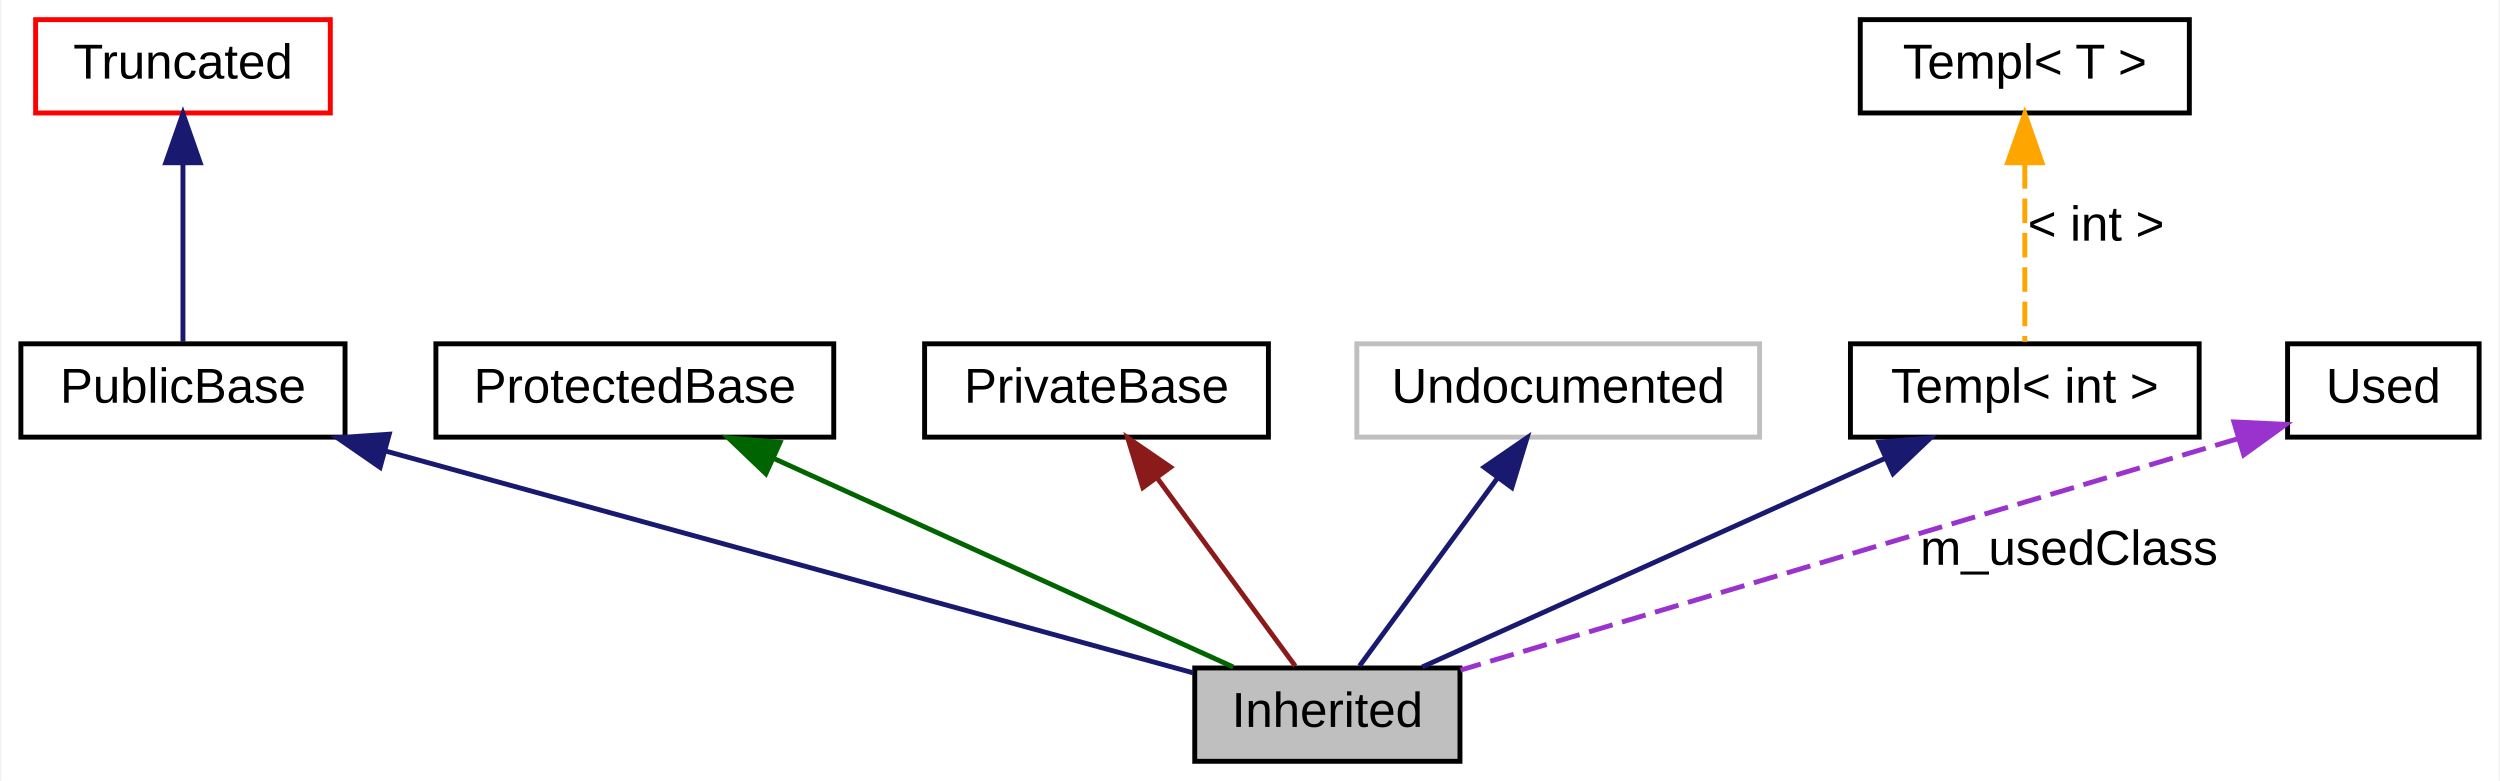
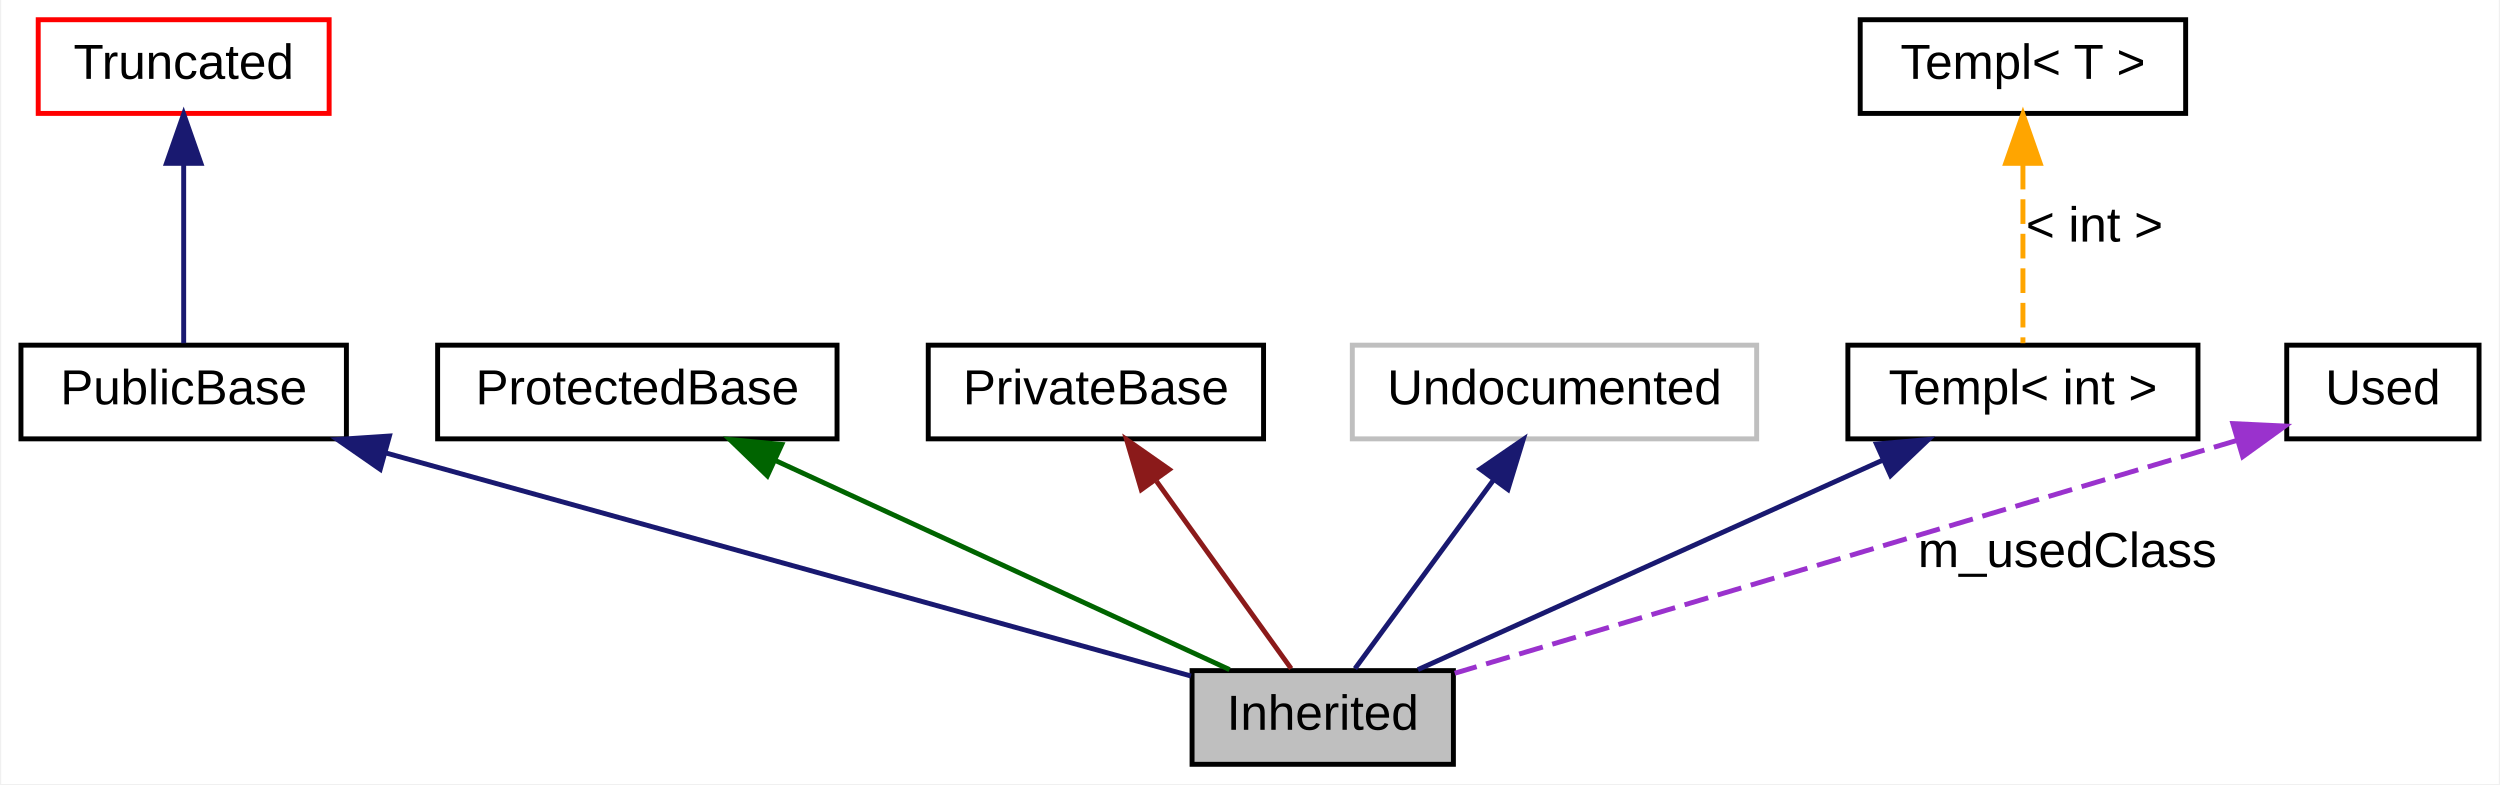
- <svg xmlns="http://www.w3.org/2000/svg" xmlns:xlink="http://www.w3.org/1999/xlink" width="509pt" height="159pt" viewBox="0.00 0.00 508.50 159.00">
+ <svg xmlns="http://www.w3.org/2000/svg" xmlns:xlink="http://www.w3.org/1999/xlink" width="507pt" height="159pt" viewBox="0.00 0.00 506.50 159.00">
  <g id="graph0" class="graph" transform="scale(1 1) rotate(0) translate(4 155)">
-     <polygon fill="white" stroke="none" points="-4,4 -4,-155 504.5,-155 504.5,4 -4,4" />
+     <polygon fill="white" stroke="none" points="-4,4 -4,-155 502.5,-155 502.5,4 -4,4" />
    <g id="node1" class="node">
-       <polygon fill="#bfbfbf" stroke="black" points="293,-19 239,-19 239,-0 293,-0 293,-19" />
-       <text text-anchor="middle" x="266" y="-7" font-family="Arial" font-size="10.00">Inherited</text>
+       <polygon fill="#bfbfbf" stroke="black" points="290.5,-19 237.5,-19 237.5,-0 290.5,-0 290.5,-19" />
+       <text text-anchor="middle" x="264" y="-7" font-family="Arial" font-size="10.00">Inherited</text>
    </g>
    <g id="node2" class="node">
      <g id="a_node2">
        <a xlink:href="$classPublicBase.html" xlink:title="PublicBase">
          <polygon fill="none" stroke="black" points="66,-85 0,-85 0,-66 66,-66 66,-85" />
          <text text-anchor="middle" x="33" y="-73" font-family="Arial" font-size="10.00">PublicBase</text>
        </a>
      </g>
    </g>
    <g id="edge1" class="edge">
-       <path fill="none" stroke="midnightblue" d="M74.07,-63.219C121.464,-50.201 198.076,-29.157 238.691,-18.001" />
-       <polygon fill="midnightblue" stroke="midnightblue" points="73.139,-59.845 64.423,-65.869 74.993,-66.595 73.139,-59.845" />
+       <path fill="none" stroke="midnightblue" d="M74.041,-63.129C121.189,-50.067 197.19,-29.01 237.274,-17.905" />
+       <polygon fill="midnightblue" stroke="midnightblue" points="72.856,-59.826 64.154,-65.869 74.725,-66.572 72.856,-59.826" />
    </g>
    <g id="node3" class="node">
      <g id="a_node3">
        <a xlink:href="$classTruncated.html" xlink:title="Truncated">
-           <polygon fill="none" stroke="red" points="63,-151 3,-151 3,-132 63,-132 63,-151" />
+           <polygon fill="none" stroke="red" points="62.5,-151 3.5,-151 3.5,-132 62.5,-132 62.5,-151" />
          <text text-anchor="middle" x="33" y="-139" font-family="Arial" font-size="10.00">Truncated</text>
        </a>
      </g>
    </g>
    <g id="edge2" class="edge">
      <path fill="none" stroke="midnightblue" d="M33,-121.584C33,-109.625 33,-94.721 33,-85.405" />
      <polygon fill="midnightblue" stroke="midnightblue" points="29.5,-121.869 33,-131.869 36.5,-121.869 29.5,-121.869" />
    </g>
    <g id="node4" class="node">
      <g id="a_node4">
        <a xlink:href="$classProtectedBase.html" xlink:title="ProtectedBase">
          <polygon fill="none" stroke="black" points="165.5,-85 84.5,-85 84.5,-66 165.5,-66 165.5,-85" />
          <text text-anchor="middle" x="125" y="-73" font-family="Arial" font-size="10.00">ProtectedBase</text>
        </a>
      </g>
    </g>
    <g id="edge3" class="edge">
-       <path fill="none" stroke="darkgreen" d="M153.213,-61.694C181.001,-49.081 222.69,-30.158 246.835,-19.199" />
-       <polygon fill="darkgreen" stroke="darkgreen" points="151.675,-58.548 144.016,-65.869 154.568,-64.922 151.675,-58.548" />
+       <path fill="none" stroke="darkgreen" d="M153.173,-61.528C180.565,-48.916 221.408,-30.11 245.107,-19.199" />
+       <polygon fill="darkgreen" stroke="darkgreen" points="151.366,-58.507 143.746,-65.869 154.293,-64.865 151.366,-58.507" />
    </g>
    <g id="node5" class="node">
      <g id="a_node5">
        <a xlink:href="$classPrivateBase.html" xlink:title="PrivateBase">
-           <polygon fill="none" stroke="black" points="254,-85 184,-85 184,-66 254,-66 254,-85" />
-           <text text-anchor="middle" x="219" y="-73" font-family="Arial" font-size="10.00">PrivateBase</text>
+           <polygon fill="none" stroke="black" points="252,-85 184,-85 184,-66 252,-66 252,-85" />
+           <text text-anchor="middle" x="218" y="-73" font-family="Arial" font-size="10.00">PrivateBase</text>
        </a>
      </g>
    </g>
    <g id="edge4" class="edge">
-       <path fill="none" stroke="#8b1a1a" d="M231.288,-57.767C240.304,-45.49 252.196,-29.297 259.46,-19.405" />
-       <polygon fill="#8b1a1a" stroke="#8b1a1a" points="228.437,-55.737 225.339,-65.869 234.079,-59.88 228.437,-55.737" />
+       <path fill="none" stroke="#8b1a1a" d="M230.284,-57.409C239.076,-45.176 250.558,-29.201 257.599,-19.405" />
+       <polygon fill="#8b1a1a" stroke="#8b1a1a" points="227.198,-55.706 224.204,-65.869 232.882,-59.791 227.198,-55.706" />
    </g>
    <g id="node6" class="node">
-       <polygon fill="none" stroke="#bfbfbf" points="354,-85 272,-85 272,-66 354,-66 354,-85" />
-       <text text-anchor="middle" x="313" y="-73" font-family="Arial" font-size="10.00">Undocumented</text>
+       <polygon fill="none" stroke="#bfbfbf" points="352,-85 270,-85 270,-66 352,-66 352,-85" />
+       <text text-anchor="middle" x="311" y="-73" font-family="Arial" font-size="10.00">Undocumented</text>
    </g>
    <g id="edge5" class="edge">
-       <path fill="none" stroke="midnightblue" d="M300.712,-57.767C291.696,-45.49 279.804,-29.297 272.54,-19.405" />
-       <polygon fill="midnightblue" stroke="midnightblue" points="297.921,-59.88 306.661,-65.869 303.563,-55.737 297.921,-59.88" />
+       <path fill="none" stroke="midnightblue" d="M298.712,-57.767C289.696,-45.49 277.804,-29.297 270.54,-19.405" />
+       <polygon fill="midnightblue" stroke="midnightblue" points="295.921,-59.88 304.661,-65.869 301.563,-55.737 295.921,-59.88" />
    </g>
    <g id="node7" class="node">
      <g id="a_node7">
        <a xlink:href="$classTempl.html" xlink:title="Templ&lt; int &gt;">
-           <polygon fill="none" stroke="black" points="443.5,-85 372.5,-85 372.5,-66 443.5,-66 443.5,-85" />
-           <text text-anchor="middle" x="408" y="-73" font-family="Arial" font-size="10.00">Templ&lt; int &gt;</text>
+           <polygon fill="none" stroke="black" points="441.5,-85 370.5,-85 370.5,-66 441.5,-66 441.5,-85" />
+           <text text-anchor="middle" x="406" y="-73" font-family="Arial" font-size="10.00">Templ&lt; int &gt;</text>
        </a>
      </g>
    </g>
    <g id="edge6" class="edge">
-       <path fill="none" stroke="midnightblue" d="M379.586,-61.694C351.602,-49.081 309.617,-30.158 285.301,-19.199" />
-       <polygon fill="midnightblue" stroke="midnightblue" points="378.294,-64.951 388.849,-65.869 381.171,-58.569 378.294,-64.951" />
+       <path fill="none" stroke="midnightblue" d="M377.586,-61.694C349.602,-49.081 307.617,-30.158 283.301,-19.199" />
+       <polygon fill="midnightblue" stroke="midnightblue" points="376.294,-64.951 386.849,-65.869 379.171,-58.569 376.294,-64.951" />
    </g>
    <g id="node8" class="node">
      <g id="a_node8">
        <a xlink:href="$classTempl.html" xlink:title="Templ&lt; T &gt;">
-           <polygon fill="none" stroke="black" points="441.5,-151 374.5,-151 374.5,-132 441.5,-132 441.5,-151" />
-           <text text-anchor="middle" x="408" y="-139" font-family="Arial" font-size="10.00">Templ&lt; T &gt;</text>
+           <polygon fill="none" stroke="black" points="439,-151 373,-151 373,-132 439,-132 439,-151" />
+           <text text-anchor="middle" x="406" y="-139" font-family="Arial" font-size="10.00">Templ&lt; T &gt;</text>
        </a>
      </g>
    </g>
    <g id="edge7" class="edge">
-       <path fill="none" stroke="orange" stroke-dasharray="5,2" d="M408,-121.584C408,-109.625 408,-94.721 408,-85.405" />
-       <polygon fill="orange" stroke="orange" points="404.5,-121.869 408,-131.869 411.5,-121.869 404.5,-121.869" />
-       <text text-anchor="middle" x="422.5" y="-106" font-family="Arial" font-size="10.00">&lt; int &gt;</text>
+       <path fill="none" stroke="orange" stroke-dasharray="5,2" d="M406,-121.584C406,-109.625 406,-94.721 406,-85.405" />
+       <polygon fill="orange" stroke="orange" points="402.5,-121.869 406,-131.869 409.5,-121.869 402.5,-121.869" />
+       <text text-anchor="middle" x="420.5" y="-106" font-family="Arial" font-size="10.00">&lt; int &gt;</text>
    </g>
    <g id="node9" class="node">
      <g id="a_node9">
        <a xlink:href="$classUsed.html" xlink:title="Used">
-           <polygon fill="none" stroke="black" points="500.5,-85 461.5,-85 461.5,-66 500.5,-66 500.5,-85" />
-           <text text-anchor="middle" x="481" y="-73" font-family="Arial" font-size="10.00">Used</text>
+           <polygon fill="none" stroke="black" points="498.5,-85 459.5,-85 459.5,-66 498.5,-66 498.5,-85" />
+           <text text-anchor="middle" x="479" y="-73" font-family="Arial" font-size="10.00">Used</text>
        </a>
      </g>
    </g>
    <g id="edge8" class="edge">
-       <path fill="none" stroke="#9a32cd" stroke-dasharray="5,2" d="M451.546,-65.732C409.704,-53.277 333.646,-30.637 293.121,-18.573" />
-       <polygon fill="#9a32cd" stroke="#9a32cd" points="450.576,-69.095 461.159,-68.594 452.573,-62.386 450.576,-69.095" />
-       <text text-anchor="middle" x="417" y="-40" font-family="Arial" font-size="10.00">m_usedClass</text>
+       <path fill="none" stroke="#9a32cd" stroke-dasharray="5,2" d="M449.518,-65.724C407.548,-53.231 331.194,-30.502 290.768,-18.468" />
+       <polygon fill="#9a32cd" stroke="#9a32cd" points="448.576,-69.095 459.159,-68.594 450.573,-62.386 448.576,-69.095" />
+       <text text-anchor="middle" x="415" y="-40" font-family="Arial" font-size="10.00">m_usedClass</text>
    </g>
  </g>
</svg>
